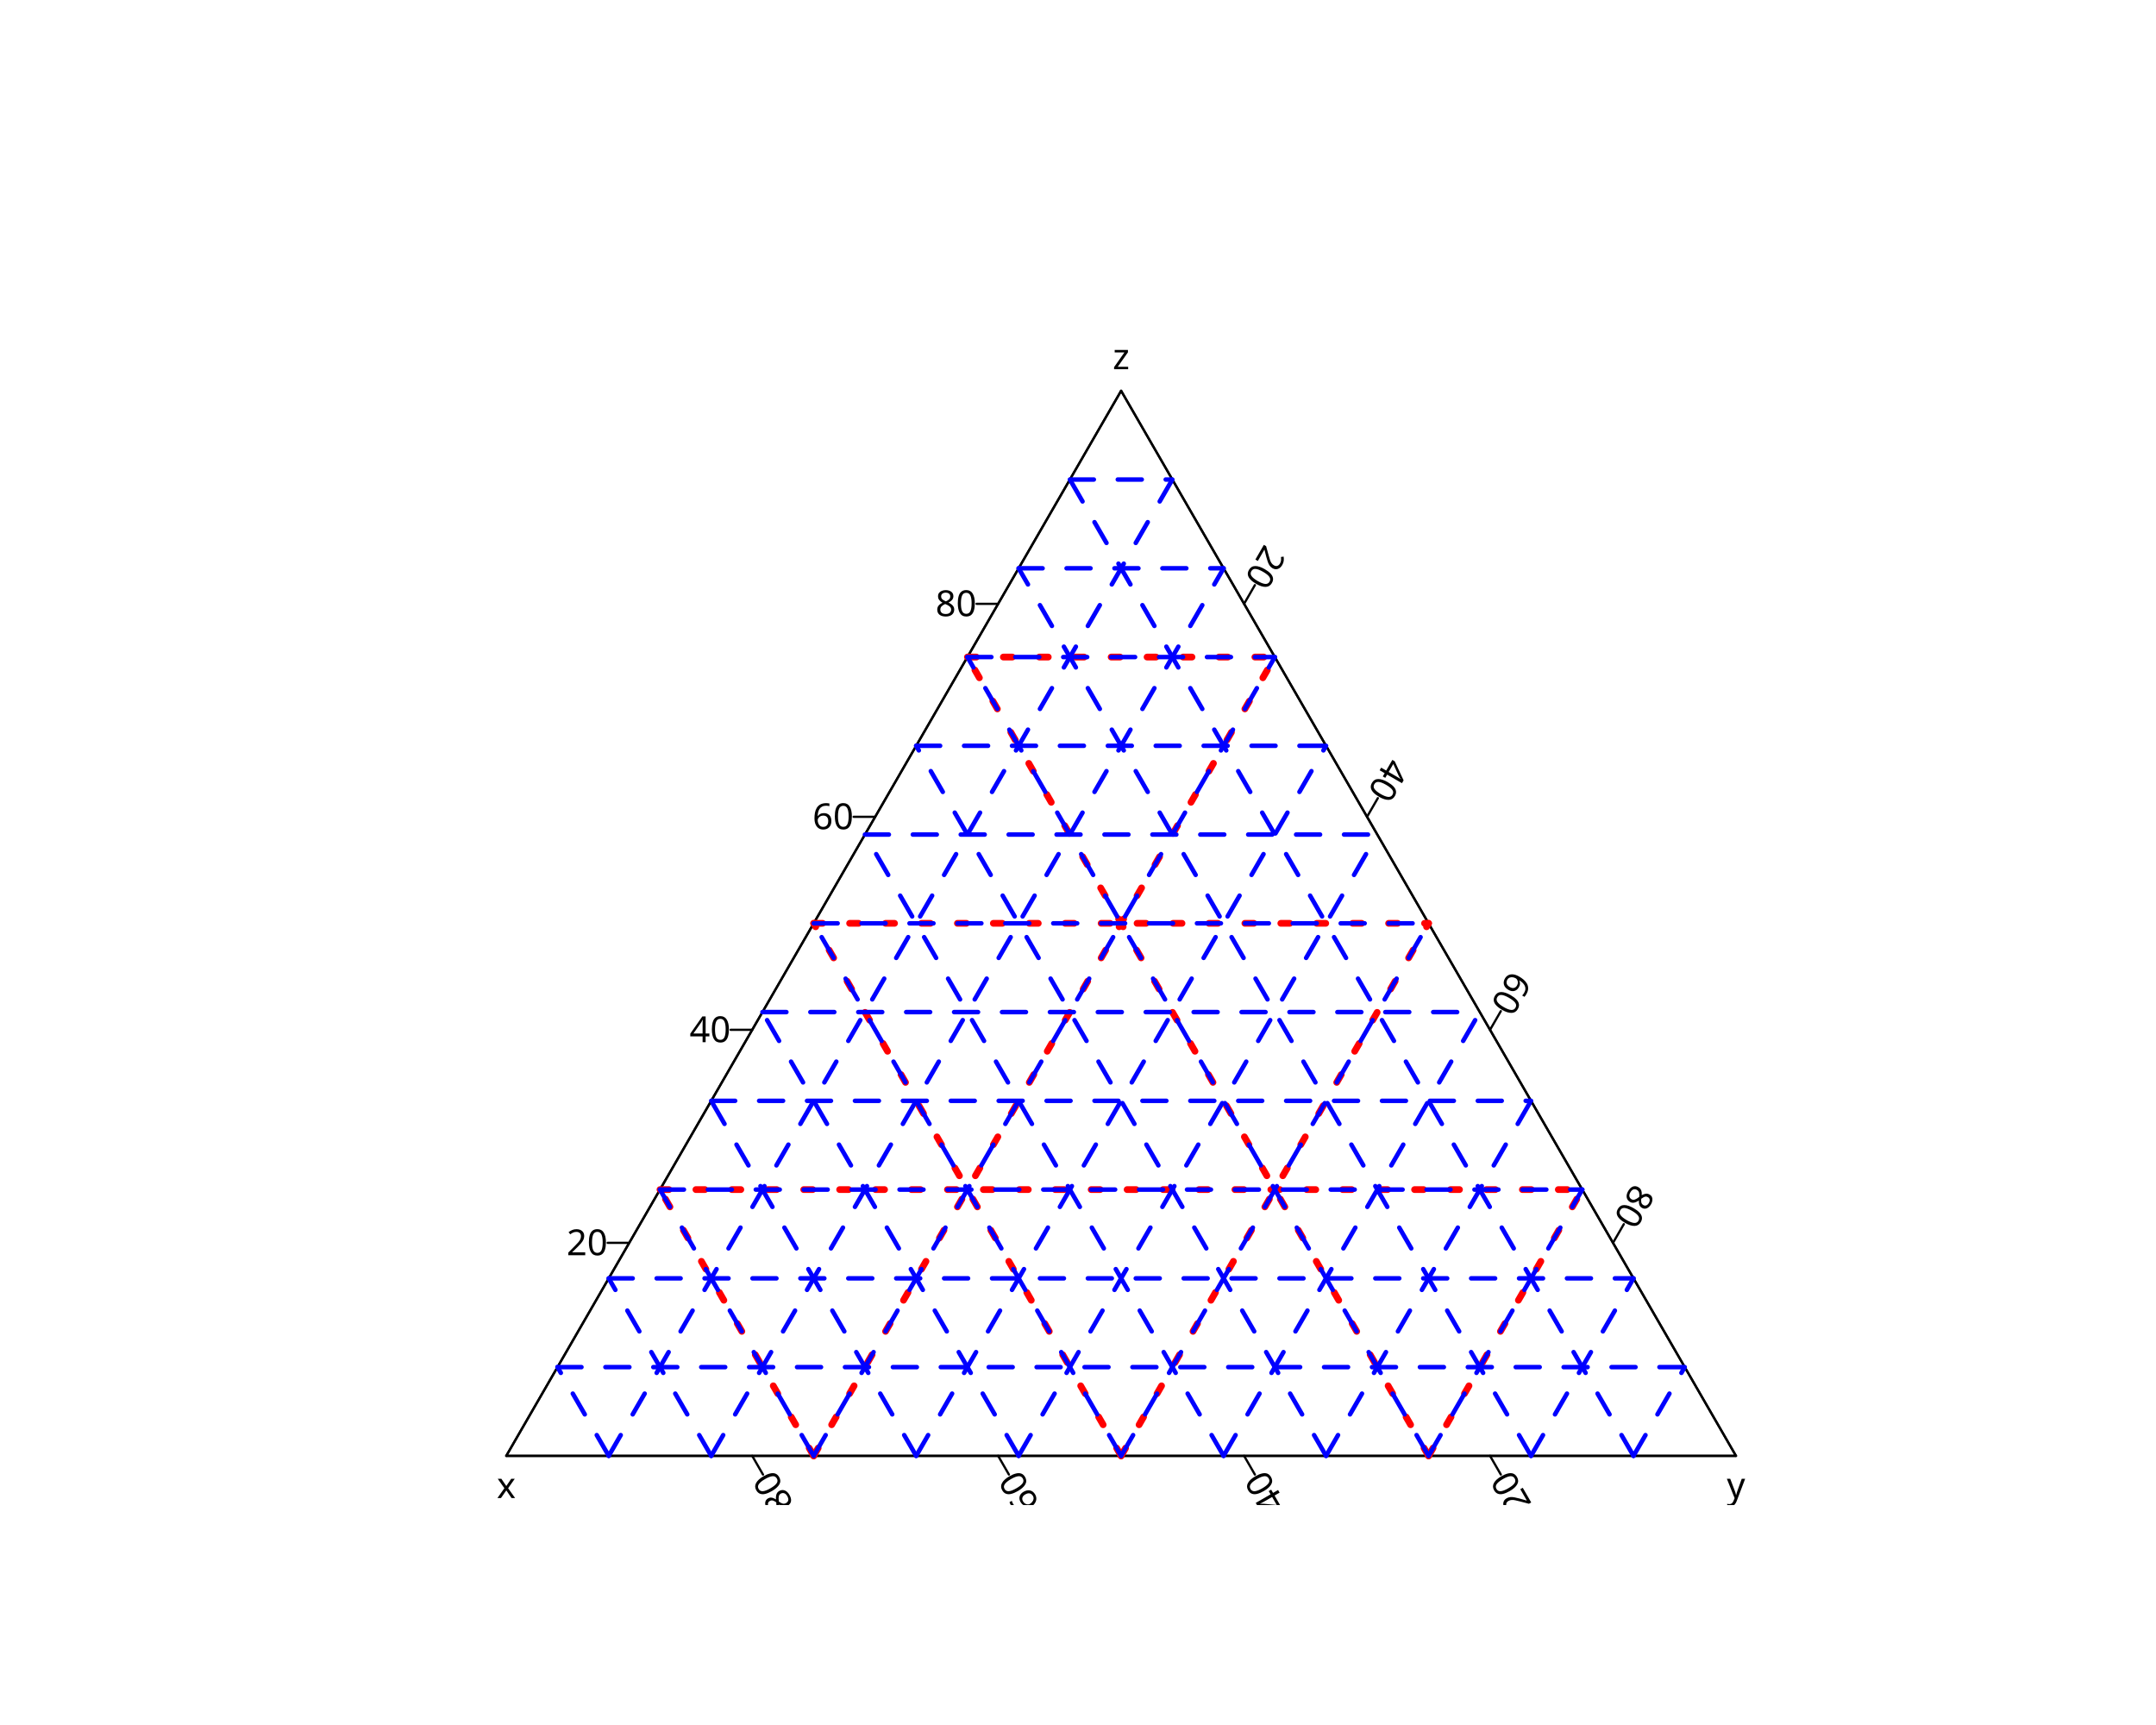
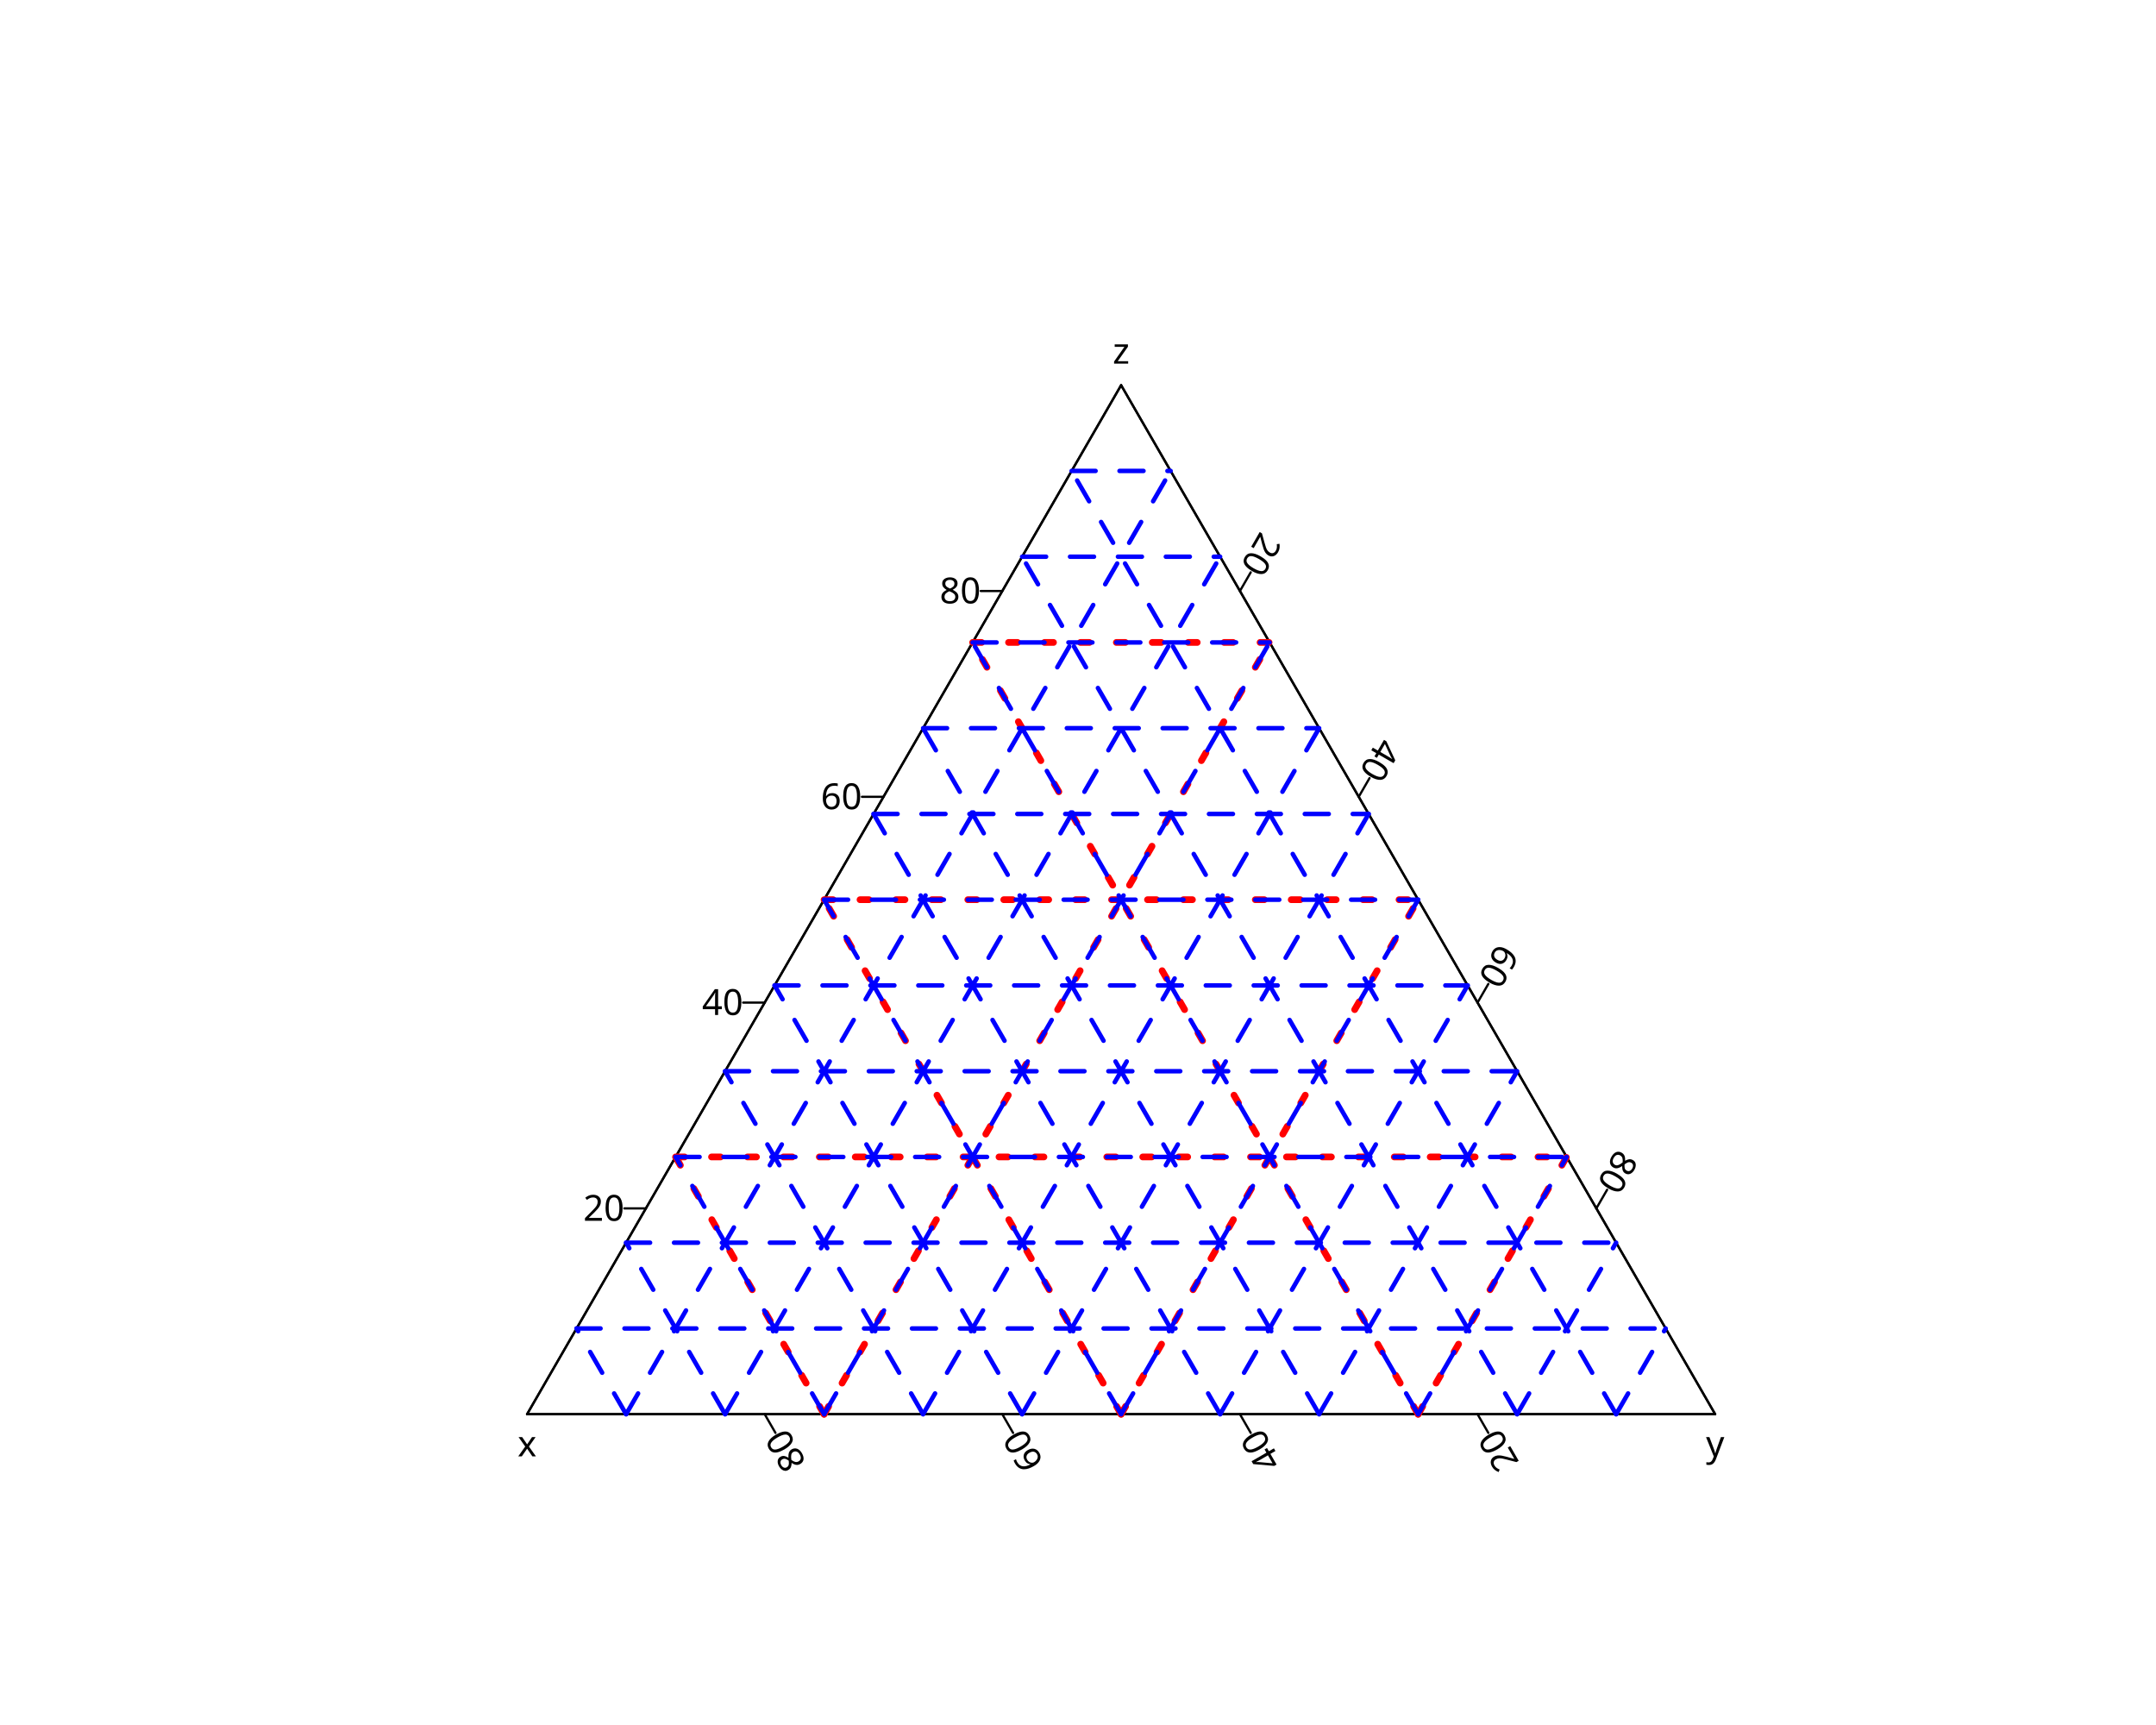
<svg xmlns="http://www.w3.org/2000/svg" class="svglite" data-engine-version="2.0" width="720.00pt" height="576.00pt" viewBox="0 0 720.00 576.00">
  <defs>
    <style type="text/css">
    .svglite line, .svglite polyline, .svglite polygon, .svglite path, .svglite rect, .svglite circle {
      fill: none;
      stroke: #000000;
      stroke-linecap: round;
      stroke-linejoin: round;
      stroke-miterlimit: 10.00;
    }
  </style>
  </defs>
  <rect width="100%" height="100%" style="stroke: none; fill: #FFFFFF;" />
  <defs>
    <clipPath id="cpMC4wMHw3MjAuMDB8MC4wMHw1NzYuMDA=">
      <rect x="0.00" y="0.00" width="720.00" height="576.00" />
    </clipPath>
  </defs>
  <g clip-path="url(#cpMC4wMHw3MjAuMDB8MC4wMHw1NzYuMDA=)">
</g>
  <defs>
    <clipPath id="cpMTUyLjY0fDU5Ni4xNnw1OS4wNHw1MDIuNTY=">
      <rect x="152.64" y="59.04" width="443.52" height="443.52" />
    </clipPath>
  </defs>
  <g clip-path="url(#cpMTUyLjY0fDU5Ni4xNnw1OS4wNHw1MDIuNTY=)">
-     <text transform="translate(258.38,490.30) rotate(-120)" text-anchor="end" style="font-size: 12.00px; font-family: sans;" textLength="13.35px" lengthAdjust="spacingAndGlyphs">80</text>
-     <text transform="translate(340.51,490.30) rotate(-120)" text-anchor="end" style="font-size: 12.00px; font-family: sans;" textLength="13.35px" lengthAdjust="spacingAndGlyphs">60</text>
-     <text transform="translate(422.64,490.30) rotate(-120)" text-anchor="end" style="font-size: 12.00px; font-family: sans;" textLength="13.35px" lengthAdjust="spacingAndGlyphs">40</text>
-     <text transform="translate(504.78,490.30) rotate(-120)" text-anchor="end" style="font-size: 12.00px; font-family: sans;" textLength="13.35px" lengthAdjust="spacingAndGlyphs">20</text>
-     <line x1="169.07" y1="486.13" x2="579.73" y2="486.13" style="stroke-width: 0.75;" />
-     <line x1="251.20" y1="486.13" x2="254.80" y2="492.37" style="stroke-width: 0.75;" />
-     <line x1="333.33" y1="486.13" x2="336.93" y2="492.37" style="stroke-width: 0.75;" />
-     <line x1="415.47" y1="486.13" x2="419.07" y2="492.37" style="stroke-width: 0.75;" />
-     <line x1="497.60" y1="486.13" x2="501.20" y2="492.37" style="stroke-width: 0.75;" />
-     <text transform="translate(538.69,406.70) rotate(-240)" text-anchor="end" style="font-size: 12.00px; font-family: sans;" textLength="13.35px" lengthAdjust="spacingAndGlyphs">80</text>
-     <text transform="translate(497.62,335.57) rotate(-240)" text-anchor="end" style="font-size: 12.00px; font-family: sans;" textLength="13.35px" lengthAdjust="spacingAndGlyphs">60</text>
-     <text transform="translate(456.56,264.44) rotate(-240)" text-anchor="end" style="font-size: 12.00px; font-family: sans;" textLength="13.35px" lengthAdjust="spacingAndGlyphs">40</text>
-     <text transform="translate(415.49,193.32) rotate(-240)" text-anchor="end" style="font-size: 12.00px; font-family: sans;" textLength="13.35px" lengthAdjust="spacingAndGlyphs">20</text>
-     <line x1="579.73" y1="486.13" x2="374.40" y2="130.49" style="stroke-width: 0.75;" />
-     <line x1="538.67" y1="415.00" x2="542.27" y2="408.77" style="stroke-width: 0.75;" />
-     <line x1="497.60" y1="343.87" x2="501.20" y2="337.64" style="stroke-width: 0.75;" />
-     <line x1="456.53" y1="272.74" x2="460.13" y2="266.51" style="stroke-width: 0.75;" />
-     <line x1="415.47" y1="201.62" x2="419.07" y2="195.38" style="stroke-width: 0.75;" />
-     <text x="326.13" y="205.74" text-anchor="end" style="font-size: 12.00px; font-family: sans;" textLength="13.35px" lengthAdjust="spacingAndGlyphs">80</text>
-     <text x="285.07" y="276.87" text-anchor="end" style="font-size: 12.00px; font-family: sans;" textLength="13.35px" lengthAdjust="spacingAndGlyphs">60</text>
-     <text x="244.00" y="348.00" text-anchor="end" style="font-size: 12.00px; font-family: sans;" textLength="13.35px" lengthAdjust="spacingAndGlyphs">40</text>
-     <text x="202.93" y="419.13" text-anchor="end" style="font-size: 12.00px; font-family: sans;" textLength="13.35px" lengthAdjust="spacingAndGlyphs">20</text>
-     <line x1="374.40" y1="130.49" x2="169.07" y2="486.13" style="stroke-width: 0.75;" />
-     <line x1="333.33" y1="201.62" x2="326.13" y2="201.62" style="stroke-width: 0.75;" />
-     <line x1="292.27" y1="272.74" x2="285.07" y2="272.74" style="stroke-width: 0.75;" />
-     <line x1="251.20" y1="343.87" x2="244.00" y2="343.87" style="stroke-width: 0.75;" />
-     <line x1="210.13" y1="415.00" x2="202.93" y2="415.00" style="stroke-width: 0.75;" />
-     <polygon points="169.07,486.13 374.40,130.49 579.73,486.13 " style="stroke-width: 0.75; fill: none;" />
-     <text x="169.07" y="500.22" text-anchor="middle" style="font-size: 12.00px; font-family: sans;" textLength="6.00px" lengthAdjust="spacingAndGlyphs">x</text>
-     <text x="579.73" y="500.22" text-anchor="middle" style="font-size: 12.00px; font-family: sans;" textLength="6.00px" lengthAdjust="spacingAndGlyphs">y</text>
-     <text x="374.40" y="123.29" text-anchor="middle" style="font-size: 12.00px; font-family: sans;" textLength="6.00px" lengthAdjust="spacingAndGlyphs">z</text>
-     <line x1="477.07" y1="486.13" x2="323.07" y2="219.40" style="stroke-width: 2.25; stroke: #FF0000; stroke-dasharray: 3.00,9.00;" />
-     <line x1="477.07" y1="486.13" x2="528.40" y2="397.22" style="stroke-width: 2.25; stroke: #FF0000; stroke-dasharray: 3.00,9.00;" />
-     <line x1="220.40" y1="397.22" x2="528.40" y2="397.22" style="stroke-width: 2.25; stroke: #FF0000; stroke-dasharray: 3.00,9.00;" />
-     <line x1="374.40" y1="486.13" x2="271.73" y2="308.31" style="stroke-width: 2.25; stroke: #FF0000; stroke-dasharray: 3.00,9.00;" />
-     <line x1="374.40" y1="486.13" x2="477.07" y2="308.31" style="stroke-width: 2.25; stroke: #FF0000; stroke-dasharray: 3.00,9.00;" />
-     <line x1="271.73" y1="308.31" x2="477.07" y2="308.31" style="stroke-width: 2.25; stroke: #FF0000; stroke-dasharray: 3.00,9.00;" />
-     <line x1="271.73" y1="486.13" x2="220.40" y2="397.22" style="stroke-width: 2.25; stroke: #FF0000; stroke-dasharray: 3.00,9.00;" />
-     <line x1="271.73" y1="486.13" x2="425.73" y2="219.40" style="stroke-width: 2.25; stroke: #FF0000; stroke-dasharray: 3.00,9.00;" />
-     <line x1="323.07" y1="219.40" x2="425.73" y2="219.40" style="stroke-width: 2.25; stroke: #FF0000; stroke-dasharray: 3.00,9.00;" />
-     <line x1="545.51" y1="486.13" x2="357.29" y2="160.12" style="stroke-width: 1.50; stroke: #0000FF; stroke-dasharray: 8.00,8.00;" />
-     <line x1="545.51" y1="486.13" x2="562.62" y2="456.50" style="stroke-width: 1.50; stroke: #0000FF; stroke-dasharray: 8.00,8.00;" />
-     <line x1="186.18" y1="456.50" x2="562.62" y2="456.50" style="stroke-width: 1.50; stroke: #0000FF; stroke-dasharray: 8.00,8.00;" />
-     <line x1="511.29" y1="486.13" x2="340.18" y2="189.76" style="stroke-width: 1.50; stroke: #0000FF; stroke-dasharray: 8.00,8.00;" />
-     <line x1="511.29" y1="486.13" x2="545.51" y2="426.86" style="stroke-width: 1.50; stroke: #0000FF; stroke-dasharray: 8.00,8.00;" />
-     <line x1="203.29" y1="426.86" x2="545.51" y2="426.86" style="stroke-width: 1.50; stroke: #0000FF; stroke-dasharray: 8.00,8.00;" />
-     <line x1="477.07" y1="486.13" x2="323.07" y2="219.40" style="stroke-width: 1.50; stroke: #0000FF; stroke-dasharray: 8.00,8.00;" />
-     <line x1="477.07" y1="486.13" x2="528.40" y2="397.22" style="stroke-width: 1.50; stroke: #0000FF; stroke-dasharray: 8.00,8.00;" />
-     <line x1="220.40" y1="397.22" x2="528.40" y2="397.22" style="stroke-width: 1.50; stroke: #0000FF; stroke-dasharray: 8.00,8.00;" />
-     <line x1="442.84" y1="486.13" x2="305.96" y2="249.03" style="stroke-width: 1.50; stroke: #0000FF; stroke-dasharray: 8.00,8.00;" />
-     <line x1="442.84" y1="486.13" x2="511.29" y2="367.58" style="stroke-width: 1.50; stroke: #0000FF; stroke-dasharray: 8.00,8.00;" />
-     <line x1="237.51" y1="367.58" x2="511.29" y2="367.58" style="stroke-width: 1.50; stroke: #0000FF; stroke-dasharray: 8.00,8.00;" />
-     <line x1="408.62" y1="486.13" x2="288.84" y2="278.67" style="stroke-width: 1.50; stroke: #0000FF; stroke-dasharray: 8.00,8.00;" />
-     <line x1="408.62" y1="486.13" x2="494.18" y2="337.95" style="stroke-width: 1.50; stroke: #0000FF; stroke-dasharray: 8.00,8.00;" />
-     <line x1="254.62" y1="337.95" x2="494.18" y2="337.95" style="stroke-width: 1.50; stroke: #0000FF; stroke-dasharray: 8.00,8.00;" />
-     <line x1="374.40" y1="486.13" x2="271.73" y2="308.31" style="stroke-width: 1.50; stroke: #0000FF; stroke-dasharray: 8.00,8.00;" />
-     <line x1="374.40" y1="486.13" x2="477.07" y2="308.31" style="stroke-width: 1.50; stroke: #0000FF; stroke-dasharray: 8.00,8.00;" />
-     <line x1="271.73" y1="308.31" x2="477.07" y2="308.31" style="stroke-width: 1.50; stroke: #0000FF; stroke-dasharray: 8.00,8.00;" />
-     <line x1="340.18" y1="486.13" x2="254.62" y2="337.95" style="stroke-width: 1.50; stroke: #0000FF; stroke-dasharray: 8.00,8.00;" />
-     <line x1="340.18" y1="486.13" x2="459.96" y2="278.67" style="stroke-width: 1.50; stroke: #0000FF; stroke-dasharray: 8.00,8.00;" />
-     <line x1="288.84" y1="278.67" x2="459.96" y2="278.67" style="stroke-width: 1.50; stroke: #0000FF; stroke-dasharray: 8.00,8.00;" />
-     <line x1="305.96" y1="486.13" x2="237.51" y2="367.58" style="stroke-width: 1.50; stroke: #0000FF; stroke-dasharray: 8.00,8.00;" />
-     <line x1="305.96" y1="486.13" x2="442.84" y2="249.03" style="stroke-width: 1.50; stroke: #0000FF; stroke-dasharray: 8.00,8.00;" />
-     <line x1="305.96" y1="249.03" x2="442.84" y2="249.03" style="stroke-width: 1.50; stroke: #0000FF; stroke-dasharray: 8.00,8.00;" />
-     <line x1="271.73" y1="486.13" x2="220.40" y2="397.22" style="stroke-width: 1.50; stroke: #0000FF; stroke-dasharray: 8.00,8.00;" />
-     <line x1="271.73" y1="486.13" x2="425.73" y2="219.40" style="stroke-width: 1.50; stroke: #0000FF; stroke-dasharray: 8.00,8.00;" />
-     <line x1="323.07" y1="219.40" x2="425.73" y2="219.40" style="stroke-width: 1.50; stroke: #0000FF; stroke-dasharray: 8.00,8.00;" />
-     <line x1="237.51" y1="486.13" x2="203.29" y2="426.86" style="stroke-width: 1.50; stroke: #0000FF; stroke-dasharray: 8.00,8.00;" />
-     <line x1="237.51" y1="486.13" x2="408.62" y2="189.76" style="stroke-width: 1.50; stroke: #0000FF; stroke-dasharray: 8.00,8.00;" />
-     <line x1="340.18" y1="189.76" x2="408.62" y2="189.76" style="stroke-width: 1.50; stroke: #0000FF; stroke-dasharray: 8.00,8.00;" />
-     <line x1="203.29" y1="486.13" x2="186.18" y2="456.50" style="stroke-width: 1.50; stroke: #0000FF; stroke-dasharray: 8.00,8.00;" />
-     <line x1="203.29" y1="486.13" x2="391.51" y2="160.12" style="stroke-width: 1.50; stroke: #0000FF; stroke-dasharray: 8.00,8.00;" />
-     <line x1="357.29" y1="160.12" x2="391.51" y2="160.12" style="stroke-width: 1.50; stroke: #0000FF; stroke-dasharray: 8.00,8.00;" />
+     <text transform="translate(262.55,476.39) rotate(-120)" text-anchor="end" style="font-size: 12.00px; font-family: sans;" textLength="13.35px" lengthAdjust="spacingAndGlyphs">80</text>
+     <text transform="translate(341.90,476.39) rotate(-120)" text-anchor="end" style="font-size: 12.00px; font-family: sans;" textLength="13.35px" lengthAdjust="spacingAndGlyphs">60</text>
+     <text transform="translate(421.25,476.39) rotate(-120)" text-anchor="end" style="font-size: 12.00px; font-family: sans;" textLength="13.35px" lengthAdjust="spacingAndGlyphs">40</text>
+     <text transform="translate(500.60,476.39) rotate(-120)" text-anchor="end" style="font-size: 12.00px; font-family: sans;" textLength="13.35px" lengthAdjust="spacingAndGlyphs">20</text>
+     <line x1="176.02" y1="472.22" x2="572.78" y2="472.22" style="stroke-width: 0.75;" />
+     <line x1="255.37" y1="472.22" x2="258.97" y2="478.46" style="stroke-width: 0.75;" />
+     <line x1="334.72" y1="472.22" x2="338.32" y2="478.46" style="stroke-width: 0.75;" />
+     <line x1="414.08" y1="472.22" x2="417.68" y2="478.46" style="stroke-width: 0.75;" />
+     <line x1="493.43" y1="472.22" x2="497.03" y2="478.46" style="stroke-width: 0.75;" />
+     <text transform="translate(533.13,395.20) rotate(-240)" text-anchor="end" style="font-size: 12.00px; font-family: sans;" textLength="13.35px" lengthAdjust="spacingAndGlyphs">80</text>
+     <text transform="translate(493.45,326.48) rotate(-240)" text-anchor="end" style="font-size: 12.00px; font-family: sans;" textLength="13.35px" lengthAdjust="spacingAndGlyphs">60</text>
+     <text transform="translate(453.77,257.76) rotate(-240)" text-anchor="end" style="font-size: 12.00px; font-family: sans;" textLength="13.35px" lengthAdjust="spacingAndGlyphs">40</text>
+     <text transform="translate(414.10,189.04) rotate(-240)" text-anchor="end" style="font-size: 12.00px; font-family: sans;" textLength="13.35px" lengthAdjust="spacingAndGlyphs">20</text>
+     <line x1="572.78" y1="472.22" x2="374.40" y2="128.62" style="stroke-width: 0.75;" />
+     <line x1="533.10" y1="403.50" x2="536.70" y2="397.27" style="stroke-width: 0.75;" />
+     <line x1="493.43" y1="334.78" x2="497.03" y2="328.55" style="stroke-width: 0.75;" />
+     <line x1="453.75" y1="266.06" x2="457.35" y2="259.83" style="stroke-width: 0.75;" />
+     <line x1="414.08" y1="197.34" x2="417.68" y2="191.11" style="stroke-width: 0.75;" />
+     <text x="327.52" y="201.47" text-anchor="end" style="font-size: 12.00px; font-family: sans;" textLength="13.35px" lengthAdjust="spacingAndGlyphs">80</text>
+     <text x="287.85" y="270.19" text-anchor="end" style="font-size: 12.00px; font-family: sans;" textLength="13.35px" lengthAdjust="spacingAndGlyphs">60</text>
+     <text x="248.17" y="338.91" text-anchor="end" style="font-size: 12.00px; font-family: sans;" textLength="13.35px" lengthAdjust="spacingAndGlyphs">40</text>
+     <text x="208.50" y="407.63" text-anchor="end" style="font-size: 12.00px; font-family: sans;" textLength="13.35px" lengthAdjust="spacingAndGlyphs">20</text>
+     <line x1="374.40" y1="128.62" x2="176.02" y2="472.22" style="stroke-width: 0.75;" />
+     <line x1="334.72" y1="197.34" x2="327.52" y2="197.34" style="stroke-width: 0.75;" />
+     <line x1="295.05" y1="266.06" x2="287.85" y2="266.06" style="stroke-width: 0.75;" />
+     <line x1="255.37" y1="334.78" x2="248.17" y2="334.78" style="stroke-width: 0.75;" />
+     <line x1="215.70" y1="403.50" x2="208.50" y2="403.50" style="stroke-width: 0.75;" />
+     <polygon points="176.02,472.22 374.40,128.62 572.78,472.22 " style="stroke-width: 0.75; fill: none;" />
+     <text x="176.02" y="486.30" text-anchor="middle" style="font-size: 12.00px; font-family: sans;" textLength="6.00px" lengthAdjust="spacingAndGlyphs">x</text>
+     <text x="572.78" y="486.30" text-anchor="middle" style="font-size: 12.00px; font-family: sans;" textLength="6.00px" lengthAdjust="spacingAndGlyphs">y</text>
+     <text x="374.40" y="121.42" text-anchor="middle" style="font-size: 12.00px; font-family: sans;" textLength="6.00px" lengthAdjust="spacingAndGlyphs">z</text>
+     <line x1="473.59" y1="472.22" x2="324.81" y2="214.52" style="stroke-width: 2.25; stroke: #FF0000; stroke-dasharray: 3.00,9.00;" />
+     <line x1="473.59" y1="472.22" x2="523.18" y2="386.32" style="stroke-width: 2.25; stroke: #FF0000; stroke-dasharray: 3.00,9.00;" />
+     <line x1="225.62" y1="386.32" x2="523.18" y2="386.32" style="stroke-width: 2.25; stroke: #FF0000; stroke-dasharray: 3.00,9.00;" />
+     <line x1="374.40" y1="472.22" x2="275.21" y2="300.42" style="stroke-width: 2.25; stroke: #FF0000; stroke-dasharray: 3.00,9.00;" />
+     <line x1="374.40" y1="472.22" x2="473.59" y2="300.42" style="stroke-width: 2.25; stroke: #FF0000; stroke-dasharray: 3.00,9.00;" />
+     <line x1="275.21" y1="300.42" x2="473.59" y2="300.42" style="stroke-width: 2.25; stroke: #FF0000; stroke-dasharray: 3.00,9.00;" />
+     <line x1="275.21" y1="472.22" x2="225.62" y2="386.32" style="stroke-width: 2.25; stroke: #FF0000; stroke-dasharray: 3.00,9.00;" />
+     <line x1="275.21" y1="472.22" x2="423.99" y2="214.52" style="stroke-width: 2.25; stroke: #FF0000; stroke-dasharray: 3.00,9.00;" />
+     <line x1="324.81" y1="214.52" x2="423.99" y2="214.52" style="stroke-width: 2.25; stroke: #FF0000; stroke-dasharray: 3.00,9.00;" />
+     <line x1="539.71" y1="472.22" x2="357.87" y2="157.25" style="stroke-width: 1.50; stroke: #0000FF; stroke-dasharray: 8.00,8.00;" />
+     <line x1="539.71" y1="472.22" x2="556.25" y2="443.59" style="stroke-width: 1.50; stroke: #0000FF; stroke-dasharray: 8.00,8.00;" />
+     <line x1="192.55" y1="443.59" x2="556.25" y2="443.59" style="stroke-width: 1.50; stroke: #0000FF; stroke-dasharray: 8.00,8.00;" />
+     <line x1="506.65" y1="472.22" x2="341.34" y2="185.89" style="stroke-width: 1.50; stroke: #0000FF; stroke-dasharray: 8.00,8.00;" />
+     <line x1="506.65" y1="472.22" x2="539.71" y2="414.95" style="stroke-width: 1.50; stroke: #0000FF; stroke-dasharray: 8.00,8.00;" />
+     <line x1="209.09" y1="414.95" x2="539.71" y2="414.95" style="stroke-width: 1.50; stroke: #0000FF; stroke-dasharray: 8.00,8.00;" />
+     <line x1="473.59" y1="472.22" x2="324.81" y2="214.52" style="stroke-width: 1.50; stroke: #0000FF; stroke-dasharray: 8.00,8.00;" />
+     <line x1="473.59" y1="472.22" x2="523.18" y2="386.32" style="stroke-width: 1.50; stroke: #0000FF; stroke-dasharray: 8.00,8.00;" />
+     <line x1="225.62" y1="386.32" x2="523.18" y2="386.32" style="stroke-width: 1.50; stroke: #0000FF; stroke-dasharray: 8.00,8.00;" />
+     <line x1="440.53" y1="472.22" x2="308.27" y2="243.15" style="stroke-width: 1.50; stroke: #0000FF; stroke-dasharray: 8.00,8.00;" />
+     <line x1="440.53" y1="472.22" x2="506.65" y2="357.69" style="stroke-width: 1.50; stroke: #0000FF; stroke-dasharray: 8.00,8.00;" />
+     <line x1="242.15" y1="357.69" x2="506.65" y2="357.69" style="stroke-width: 1.50; stroke: #0000FF; stroke-dasharray: 8.00,8.00;" />
+     <line x1="407.46" y1="472.22" x2="291.74" y2="271.79" style="stroke-width: 1.50; stroke: #0000FF; stroke-dasharray: 8.00,8.00;" />
+     <line x1="407.46" y1="472.22" x2="490.12" y2="329.05" style="stroke-width: 1.50; stroke: #0000FF; stroke-dasharray: 8.00,8.00;" />
+     <line x1="258.68" y1="329.05" x2="490.12" y2="329.05" style="stroke-width: 1.50; stroke: #0000FF; stroke-dasharray: 8.00,8.00;" />
+     <line x1="374.40" y1="472.22" x2="275.21" y2="300.42" style="stroke-width: 1.50; stroke: #0000FF; stroke-dasharray: 8.00,8.00;" />
+     <line x1="374.40" y1="472.22" x2="473.59" y2="300.42" style="stroke-width: 1.50; stroke: #0000FF; stroke-dasharray: 8.00,8.00;" />
+     <line x1="275.21" y1="300.42" x2="473.59" y2="300.42" style="stroke-width: 1.50; stroke: #0000FF; stroke-dasharray: 8.00,8.00;" />
+     <line x1="341.34" y1="472.22" x2="258.68" y2="329.05" style="stroke-width: 1.50; stroke: #0000FF; stroke-dasharray: 8.00,8.00;" />
+     <line x1="341.34" y1="472.22" x2="457.06" y2="271.79" style="stroke-width: 1.50; stroke: #0000FF; stroke-dasharray: 8.00,8.00;" />
+     <line x1="291.74" y1="271.79" x2="457.06" y2="271.79" style="stroke-width: 1.50; stroke: #0000FF; stroke-dasharray: 8.00,8.00;" />
+     <line x1="308.27" y1="472.22" x2="242.15" y2="357.69" style="stroke-width: 1.50; stroke: #0000FF; stroke-dasharray: 8.00,8.00;" />
+     <line x1="308.27" y1="472.22" x2="440.53" y2="243.15" style="stroke-width: 1.50; stroke: #0000FF; stroke-dasharray: 8.00,8.00;" />
+     <line x1="308.27" y1="243.15" x2="440.53" y2="243.15" style="stroke-width: 1.50; stroke: #0000FF; stroke-dasharray: 8.00,8.00;" />
+     <line x1="275.21" y1="472.22" x2="225.62" y2="386.32" style="stroke-width: 1.50; stroke: #0000FF; stroke-dasharray: 8.00,8.00;" />
+     <line x1="275.21" y1="472.22" x2="423.99" y2="214.52" style="stroke-width: 1.50; stroke: #0000FF; stroke-dasharray: 8.00,8.00;" />
+     <line x1="324.81" y1="214.52" x2="423.99" y2="214.52" style="stroke-width: 1.50; stroke: #0000FF; stroke-dasharray: 8.00,8.00;" />
+     <line x1="242.15" y1="472.22" x2="209.09" y2="414.95" style="stroke-width: 1.50; stroke: #0000FF; stroke-dasharray: 8.00,8.00;" />
+     <line x1="242.15" y1="472.22" x2="407.46" y2="185.89" style="stroke-width: 1.50; stroke: #0000FF; stroke-dasharray: 8.00,8.00;" />
+     <line x1="341.34" y1="185.89" x2="407.46" y2="185.89" style="stroke-width: 1.50; stroke: #0000FF; stroke-dasharray: 8.00,8.00;" />
+     <line x1="209.09" y1="472.22" x2="192.55" y2="443.59" style="stroke-width: 1.50; stroke: #0000FF; stroke-dasharray: 8.00,8.00;" />
+     <line x1="209.09" y1="472.22" x2="390.93" y2="157.25" style="stroke-width: 1.50; stroke: #0000FF; stroke-dasharray: 8.00,8.00;" />
+     <line x1="357.87" y1="157.25" x2="390.93" y2="157.25" style="stroke-width: 1.50; stroke: #0000FF; stroke-dasharray: 8.00,8.00;" />
  </g>
</svg>
